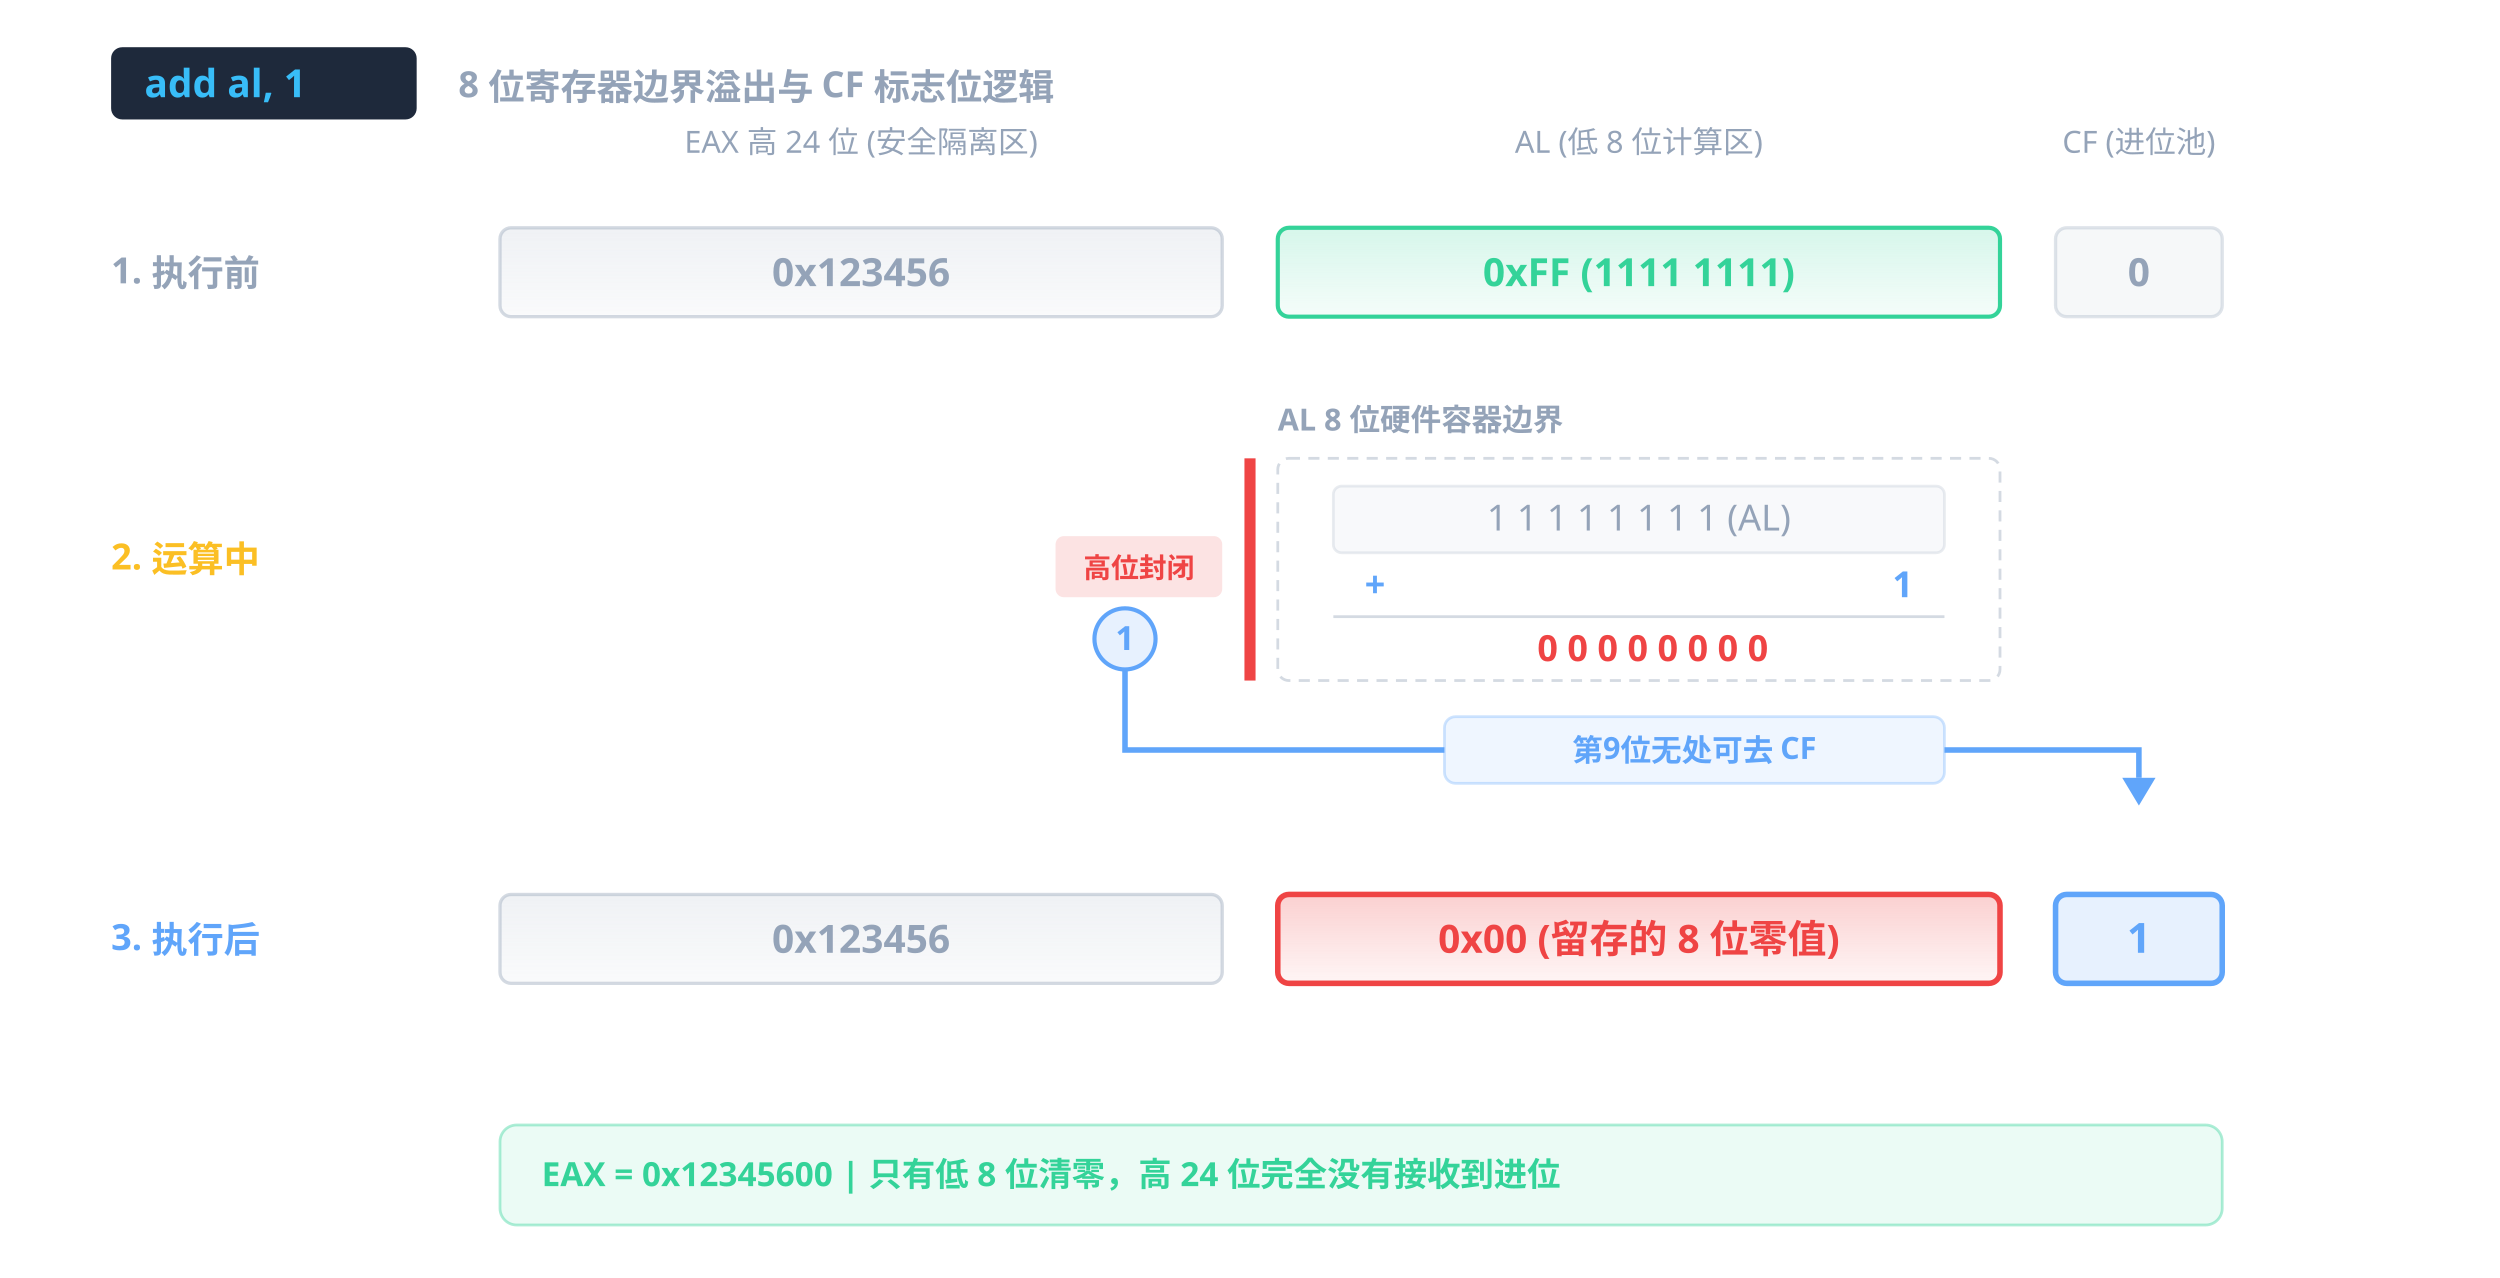
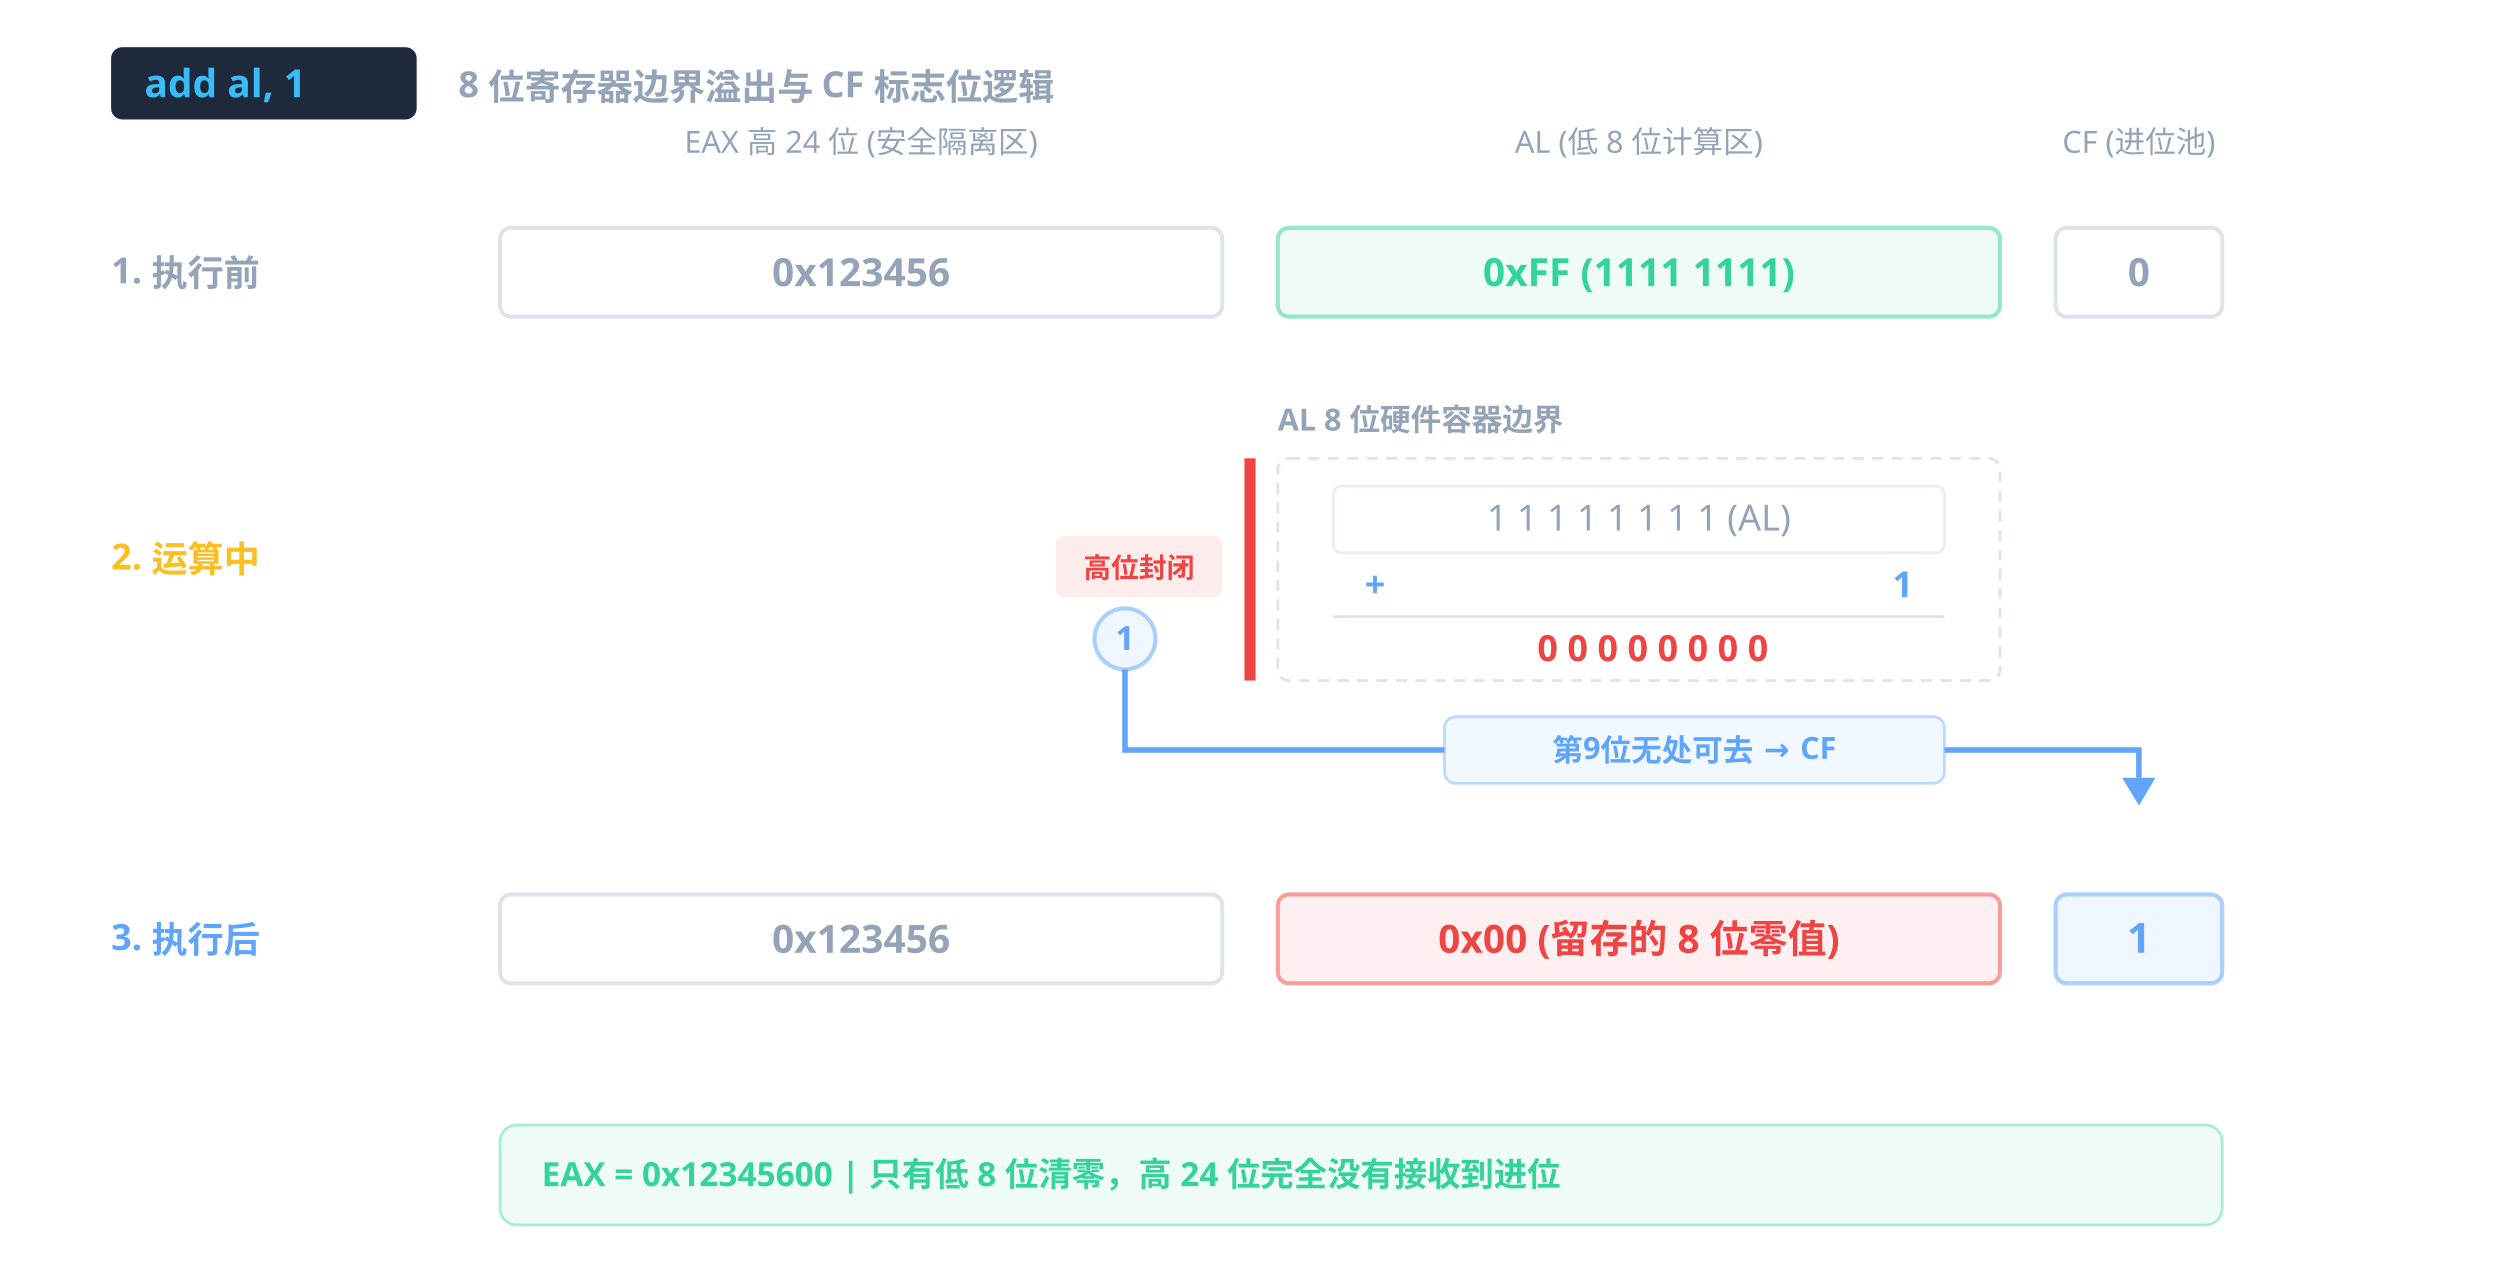
- <svg xmlns="http://www.w3.org/2000/svg" viewBox="0 0 900 460" width="900" font-family="'Noto Sans SC','Microsoft YaHei','PingFang SC','Hiragino Sans GB',sans-serif" font-size="14">
-   <defs>
-     <linearGradient id="greyGrad" x1="0" y1="0" x2="0" y2="1">
-       <stop offset="0%" stop-color="#94a3b8" stop-opacity="0.15" />
-       <stop offset="100%" stop-color="#94a3b8" stop-opacity="0.05" />
-     </linearGradient>
-     <linearGradient id="emeraldGrad" x1="0" y1="0" x2="0" y2="1">
-       <stop offset="0%" stop-color="#34d399" stop-opacity="0.2" />
-       <stop offset="100%" stop-color="#34d399" stop-opacity="0.05" />
-     </linearGradient>
-     <linearGradient id="roseGrad" x1="0" y1="0" x2="0" y2="1">
-       <stop offset="0%" stop-color="#ef4444" stop-opacity="0.25" />
-       <stop offset="100%" stop-color="#ef4444" stop-opacity="0.05" />
-     </linearGradient>
-   </defs>
+ <svg xmlns="http://www.w3.org/2000/svg" viewBox="0 0 900 460" width="100%" height="100%" font-family="'Noto Sans SC','Microsoft YaHei','PingFang SC','Hiragino Sans GB',sans-serif" font-size="14">
  <g transform="translate(40, 35)">
    <rect x="0" y="-18" width="110" height="26" rx="4" fill="#1e293b" />
    <text x="12" y="0" fill="#38bdf8" font-size="14" font-weight="bold">add al, 1</text>
    <text x="125" y="0" fill="#94a3b8" font-size="13" font-weight="600">8 位寄存器边界溢出与 CF 标志位逻辑</text>
  </g>
  <g font-size="11" fill="#94a3b8" text-anchor="middle">
    <text x="310" y="55">EAX 高 24 位 (安全隔离区)</text>
    <text x="590" y="55">AL (低 8 位计算区)</text>
    <text x="770" y="55">CF (进位池)</text>
  </g>
  <g transform="translate(0, 70)">
    <text x="40" y="32" fill="#94a3b8" font-size="13" font-weight="bold">1. 执行前</text>
-     <rect x="180" y="12" width="260" height="32" rx="4" fill="url(#greyGrad)" stroke="#94a3b8" stroke-opacity="0.4" stroke-width="1.2" />
+     <rect x="180" y="12" width="260" height="32" rx="4" fill="none" stroke="#94a3b8" stroke-opacity="0.3" stroke-width="1.5" />
    <text x="310" y="33" text-anchor="middle" fill="#94a3b8" font-size="14" font-weight="bold">0x123456</text>
-     <rect x="460" y="12" width="260" height="32" rx="4" fill="url(#emeraldGrad)" stroke="#34d399" stroke-width="1.5" />
+     <rect x="460" y="12" width="260" height="32" rx="4" fill="#34d399" fill-opacity="0.08" stroke="#34d399" stroke-opacity="0.5" stroke-width="1.5" />
    <text x="590" y="33" text-anchor="middle" fill="#34d399" font-size="14" font-weight="bold">0xFF (1111 1111)</text>
-     <rect x="740" y="12" width="60" height="32" rx="4" fill="#94a3b8" fill-opacity="0.08" stroke="#94a3b8" stroke-opacity="0.3" stroke-width="1.2" />
+     <rect x="740" y="12" width="60" height="32" rx="4" fill="none" stroke="#94a3b8" stroke-opacity="0.3" stroke-width="1.5" />
    <text x="770" y="33" text-anchor="middle" fill="#94a3b8" font-size="14" font-weight="bold">0</text>
  </g>
  <g transform="translate(0, 150)">
    <text x="40" y="55" fill="#fbbf24" font-size="13" font-weight="bold">2. 运算中</text>
    <line x1="450" y1="15" x2="450" y2="95" stroke="#ef4444" stroke-width="4" />
-     <rect x="380" y="43" width="60" height="22" rx="3" fill="#ef4444" fill-opacity="0.15" />
+     <rect x="380" y="43" width="60" height="22" rx="3" fill="#ef4444" fill-opacity="0.1" />
    <text x="410" y="58" text-anchor="middle" fill="#ef4444" font-size="10" font-weight="bold">高位封闭</text>
    <text x="460" y="5" fill="#94a3b8" font-size="11" font-weight="bold">AL 8 位硬件容器边界</text>
-     <rect x="460" y="15" width="260" height="80" rx="4" fill="none" stroke="#94a3b8" stroke-opacity="0.4" stroke-dasharray="4,3" />
+     <rect x="460" y="15" width="260" height="80" rx="4" fill="none" stroke="#94a3b8" stroke-opacity="0.3" stroke-dasharray="4,3" />
    <g font-size="13" text-anchor="middle">
-       <rect x="480" y="25" width="220" height="24" rx="3" fill="#94a3b8" fill-opacity="0.06" stroke="#94a3b8" stroke-opacity="0.2" />
+       <rect x="480" y="25" width="220" height="24" rx="3" fill="none" stroke="#94a3b8" stroke-opacity="0.2" stroke-width="1" />
      <text x="590" y="41" fill="#94a3b8">1 1 1 1   1 1 1 1  (AL)</text>
      <text x="495" y="65" fill="#60a5fa" font-weight="bold">+</text>
      <text x="685" y="65" fill="#60a5fa" font-weight="bold">1</text>
-       <line x1="480" y1="72" x2="700" y2="72" stroke="#94a3b8" stroke-opacity="0.4" stroke-width="1" />
-       <circle cx="405" cy="80" r="11" fill="#60a5fa" fill-opacity="0.15" stroke="#60a5fa" stroke-width="1.5" />
+       <line x1="480" y1="72" x2="700" y2="72" stroke="#94a3b8" stroke-opacity="0.3" stroke-width="1" />
+       <circle cx="405" cy="80" r="11" fill="#60a5fa" fill-opacity="0.1" stroke="#60a5fa" stroke-opacity="0.5" stroke-width="1.5" />
      <text x="405" y="84" fill="#60a5fa" font-size="12" font-weight="bold">1</text>
      <text x="595" y="88" fill="#ef4444" font-weight="bold">0 0 0 0   0 0 0 0</text>
    </g>
    <path d="M405 91 L405 120 L520 120" fill="none" stroke="#60a5fa" stroke-width="2" />
-     <rect x="520" y="108" width="180" height="24" rx="4" fill="#60a5fa" fill-opacity="0.1" stroke="#60a5fa" stroke-opacity="0.3" />
-     <text x="610" y="124" text-anchor="middle" fill="#60a5fa" font-size="11" font-weight="bold">第9位无处可去 CF</text>
+     <rect x="520" y="108" width="180" height="24" rx="4" fill="#60a5fa" fill-opacity="0.08" stroke="#60a5fa" stroke-opacity="0.4" stroke-width="1" />
+     <text x="610" y="124" text-anchor="middle" fill="#60a5fa" font-size="11" font-weight="bold">第9位无处可去 → CF</text>
    <path d="M700 120 L770 120 L770 130" fill="none" stroke="#60a5fa" stroke-width="2" />
    <polygon points="770,130 764,130 770,140 776,130" fill="#60a5fa" />
  </g>
  <g transform="translate(0, 310)">
    <text x="40" y="32" fill="#60a5fa" font-size="13" font-weight="bold">3. 执行后</text>
-     <rect x="180" y="12" width="260" height="32" rx="4" fill="url(#greyGrad)" stroke="#94a3b8" stroke-opacity="0.4" stroke-width="1.2" />
+     <rect x="180" y="12" width="260" height="32" rx="4" fill="none" stroke="#94a3b8" stroke-opacity="0.3" stroke-width="1.5" />
    <text x="310" y="33" text-anchor="middle" fill="#94a3b8" font-size="14" font-weight="bold">0x123456</text>
-     <rect x="460" y="12" width="260" height="32" rx="4" fill="url(#roseGrad)" stroke="#ef4444" stroke-width="2" />
+     <rect x="460" y="12" width="260" height="32" rx="4" fill="#ef4444" fill-opacity="0.08" stroke="#ef4444" stroke-opacity="0.5" stroke-width="1.5" />
    <text x="590" y="33" text-anchor="middle" fill="#ef4444" font-size="14" font-weight="bold">0x00 (留存的 8 位零值)</text>
-     <rect x="740" y="12" width="60" height="32" rx="4" fill="#60a5fa" fill-opacity="0.15" stroke="#60a5fa" stroke-width="2" />
+     <rect x="740" y="12" width="60" height="32" rx="4" fill="#60a5fa" fill-opacity="0.1" stroke="#60a5fa" stroke-opacity="0.5" stroke-width="1.5" />
    <text x="770" y="33" text-anchor="middle" fill="#60a5fa" font-size="15" font-weight="bold">1</text>
  </g>
  <g transform="translate(180, 405)">
-     <rect x="0" y="0" width="620" height="36" rx="6" fill="#34d399" fill-opacity="0.1" stroke="#34d399" stroke-opacity="0.4" stroke-width="1" />
+     <rect x="0" y="0" width="620" height="36" rx="6" fill="#34d399" fill-opacity="0.08" stroke="#34d399" stroke-opacity="0.4" stroke-width="1" />
    <text x="15" y="22" fill="#34d399" font-size="12" font-weight="600">EAX = 0x12345600 | 只有低 8 位清零，高 24 位完全没有接收到进位</text>
  </g>
</svg>
